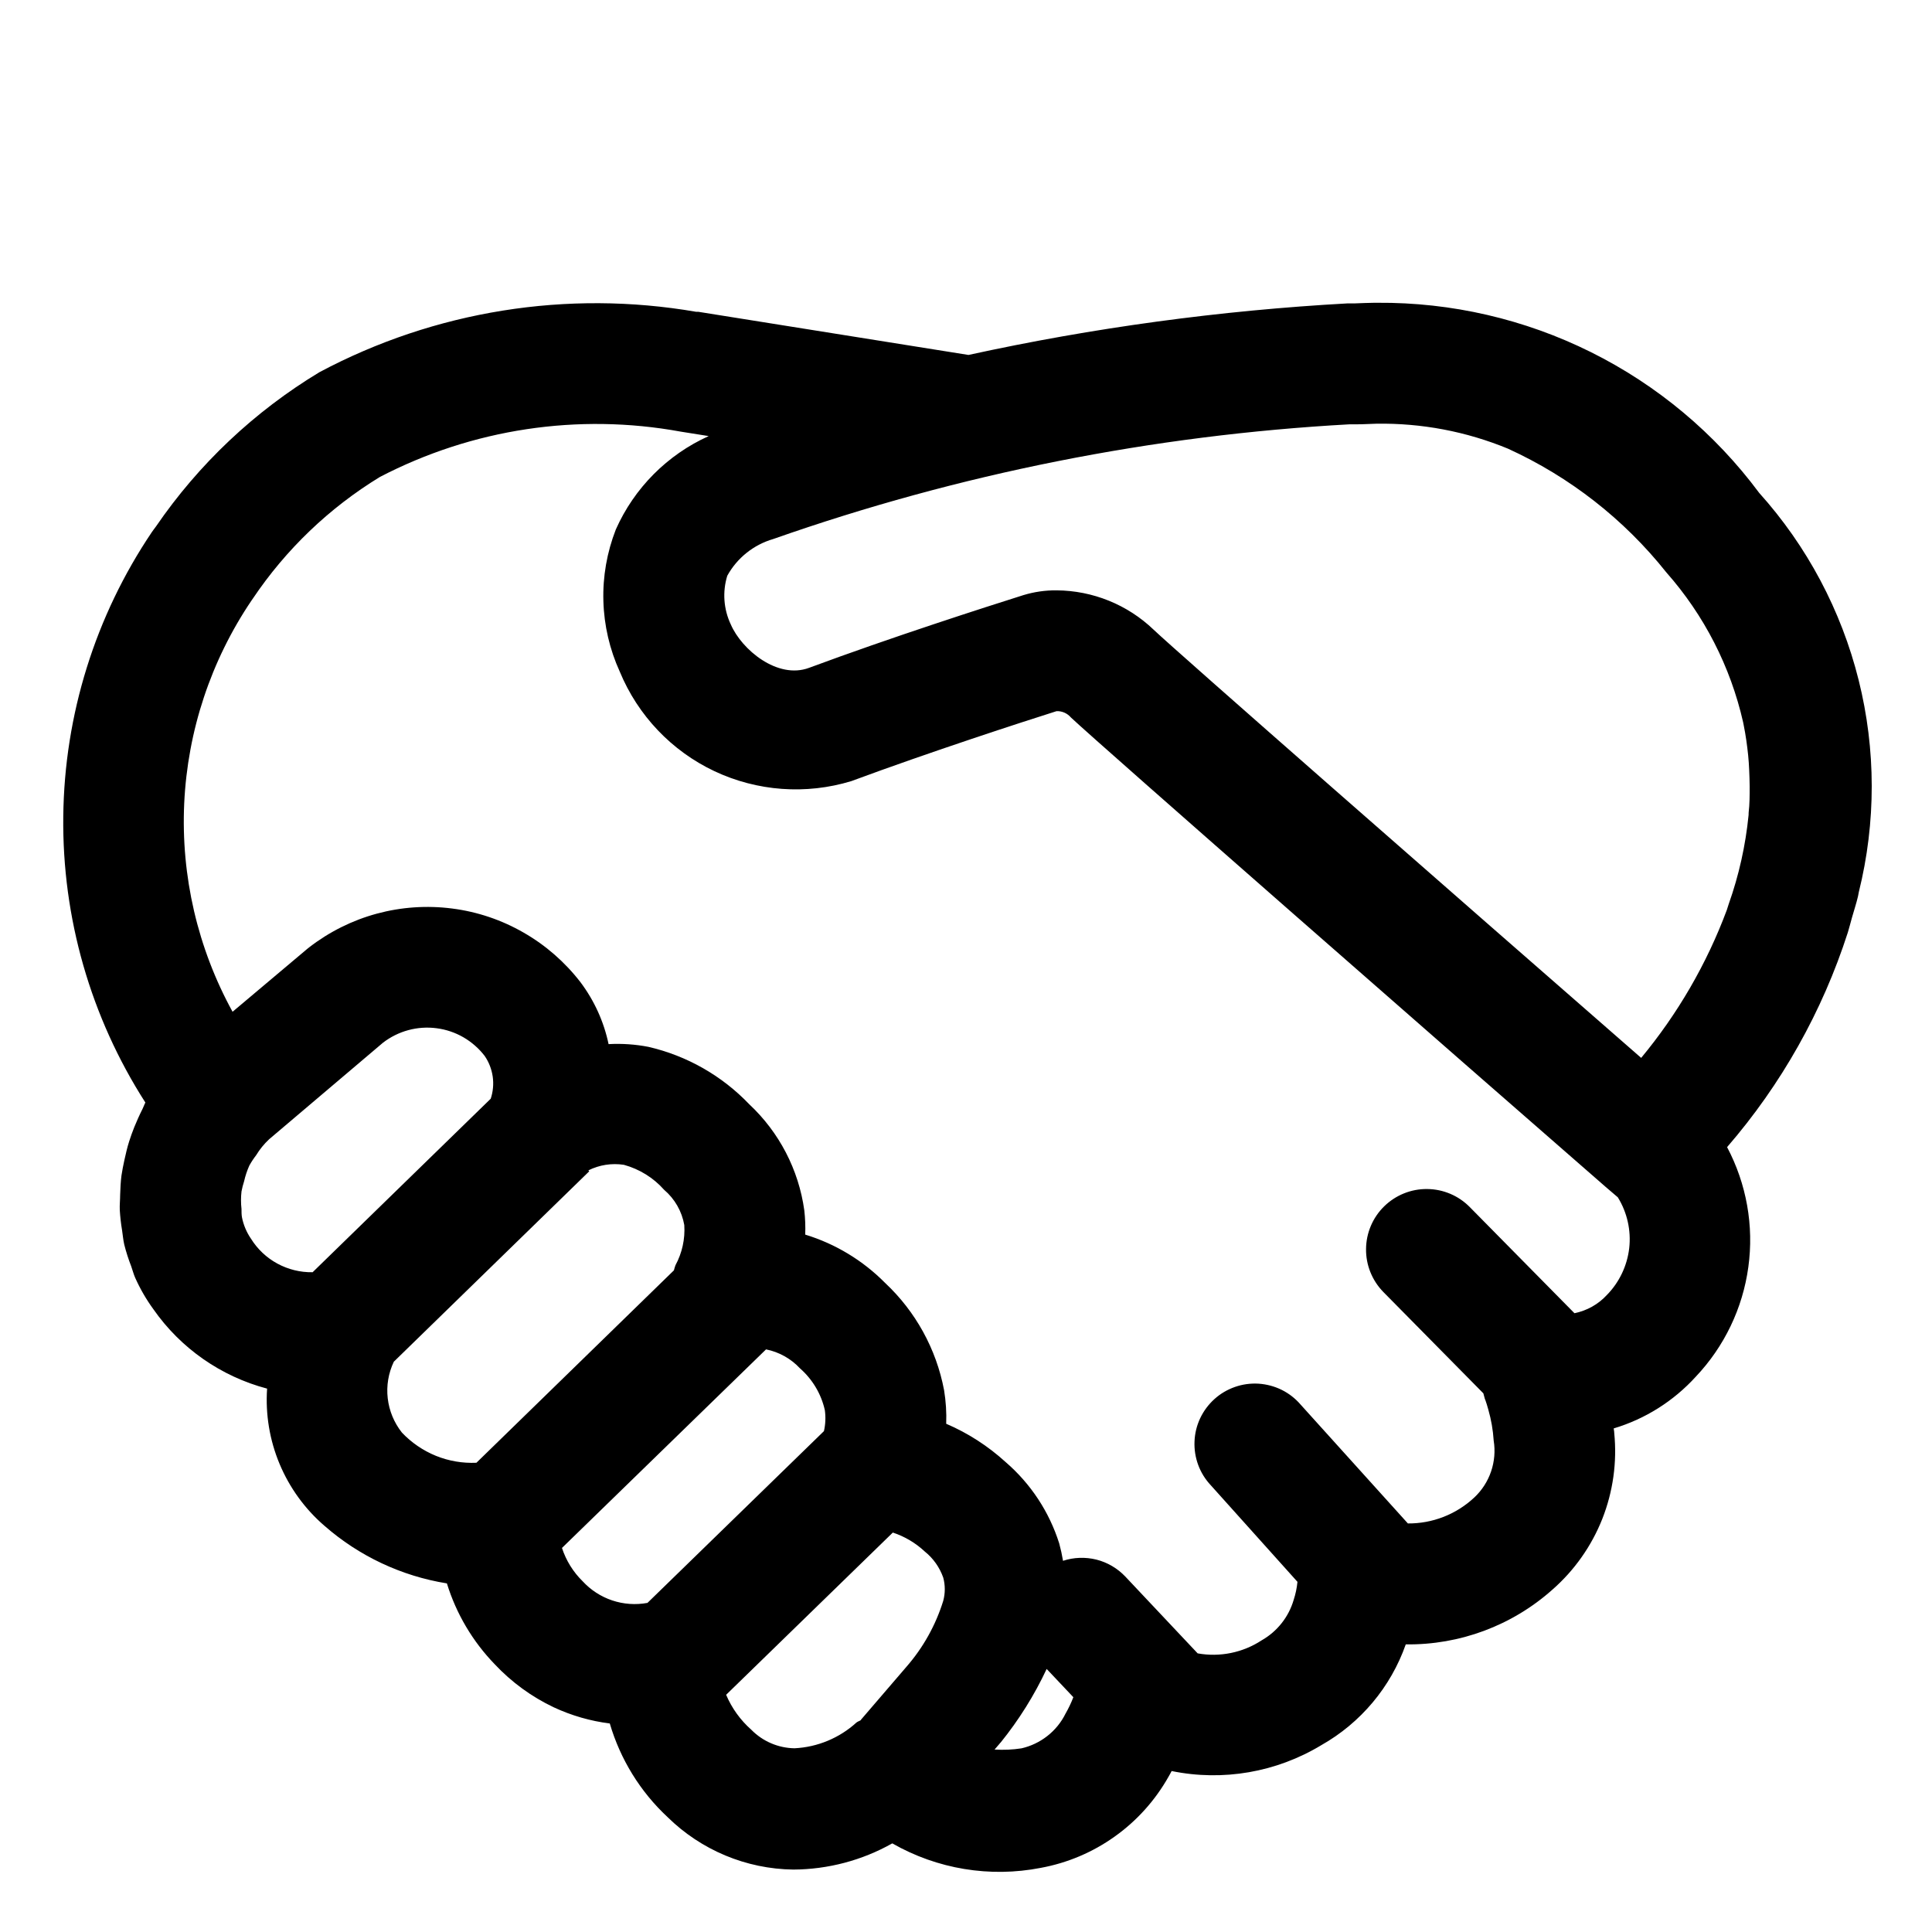
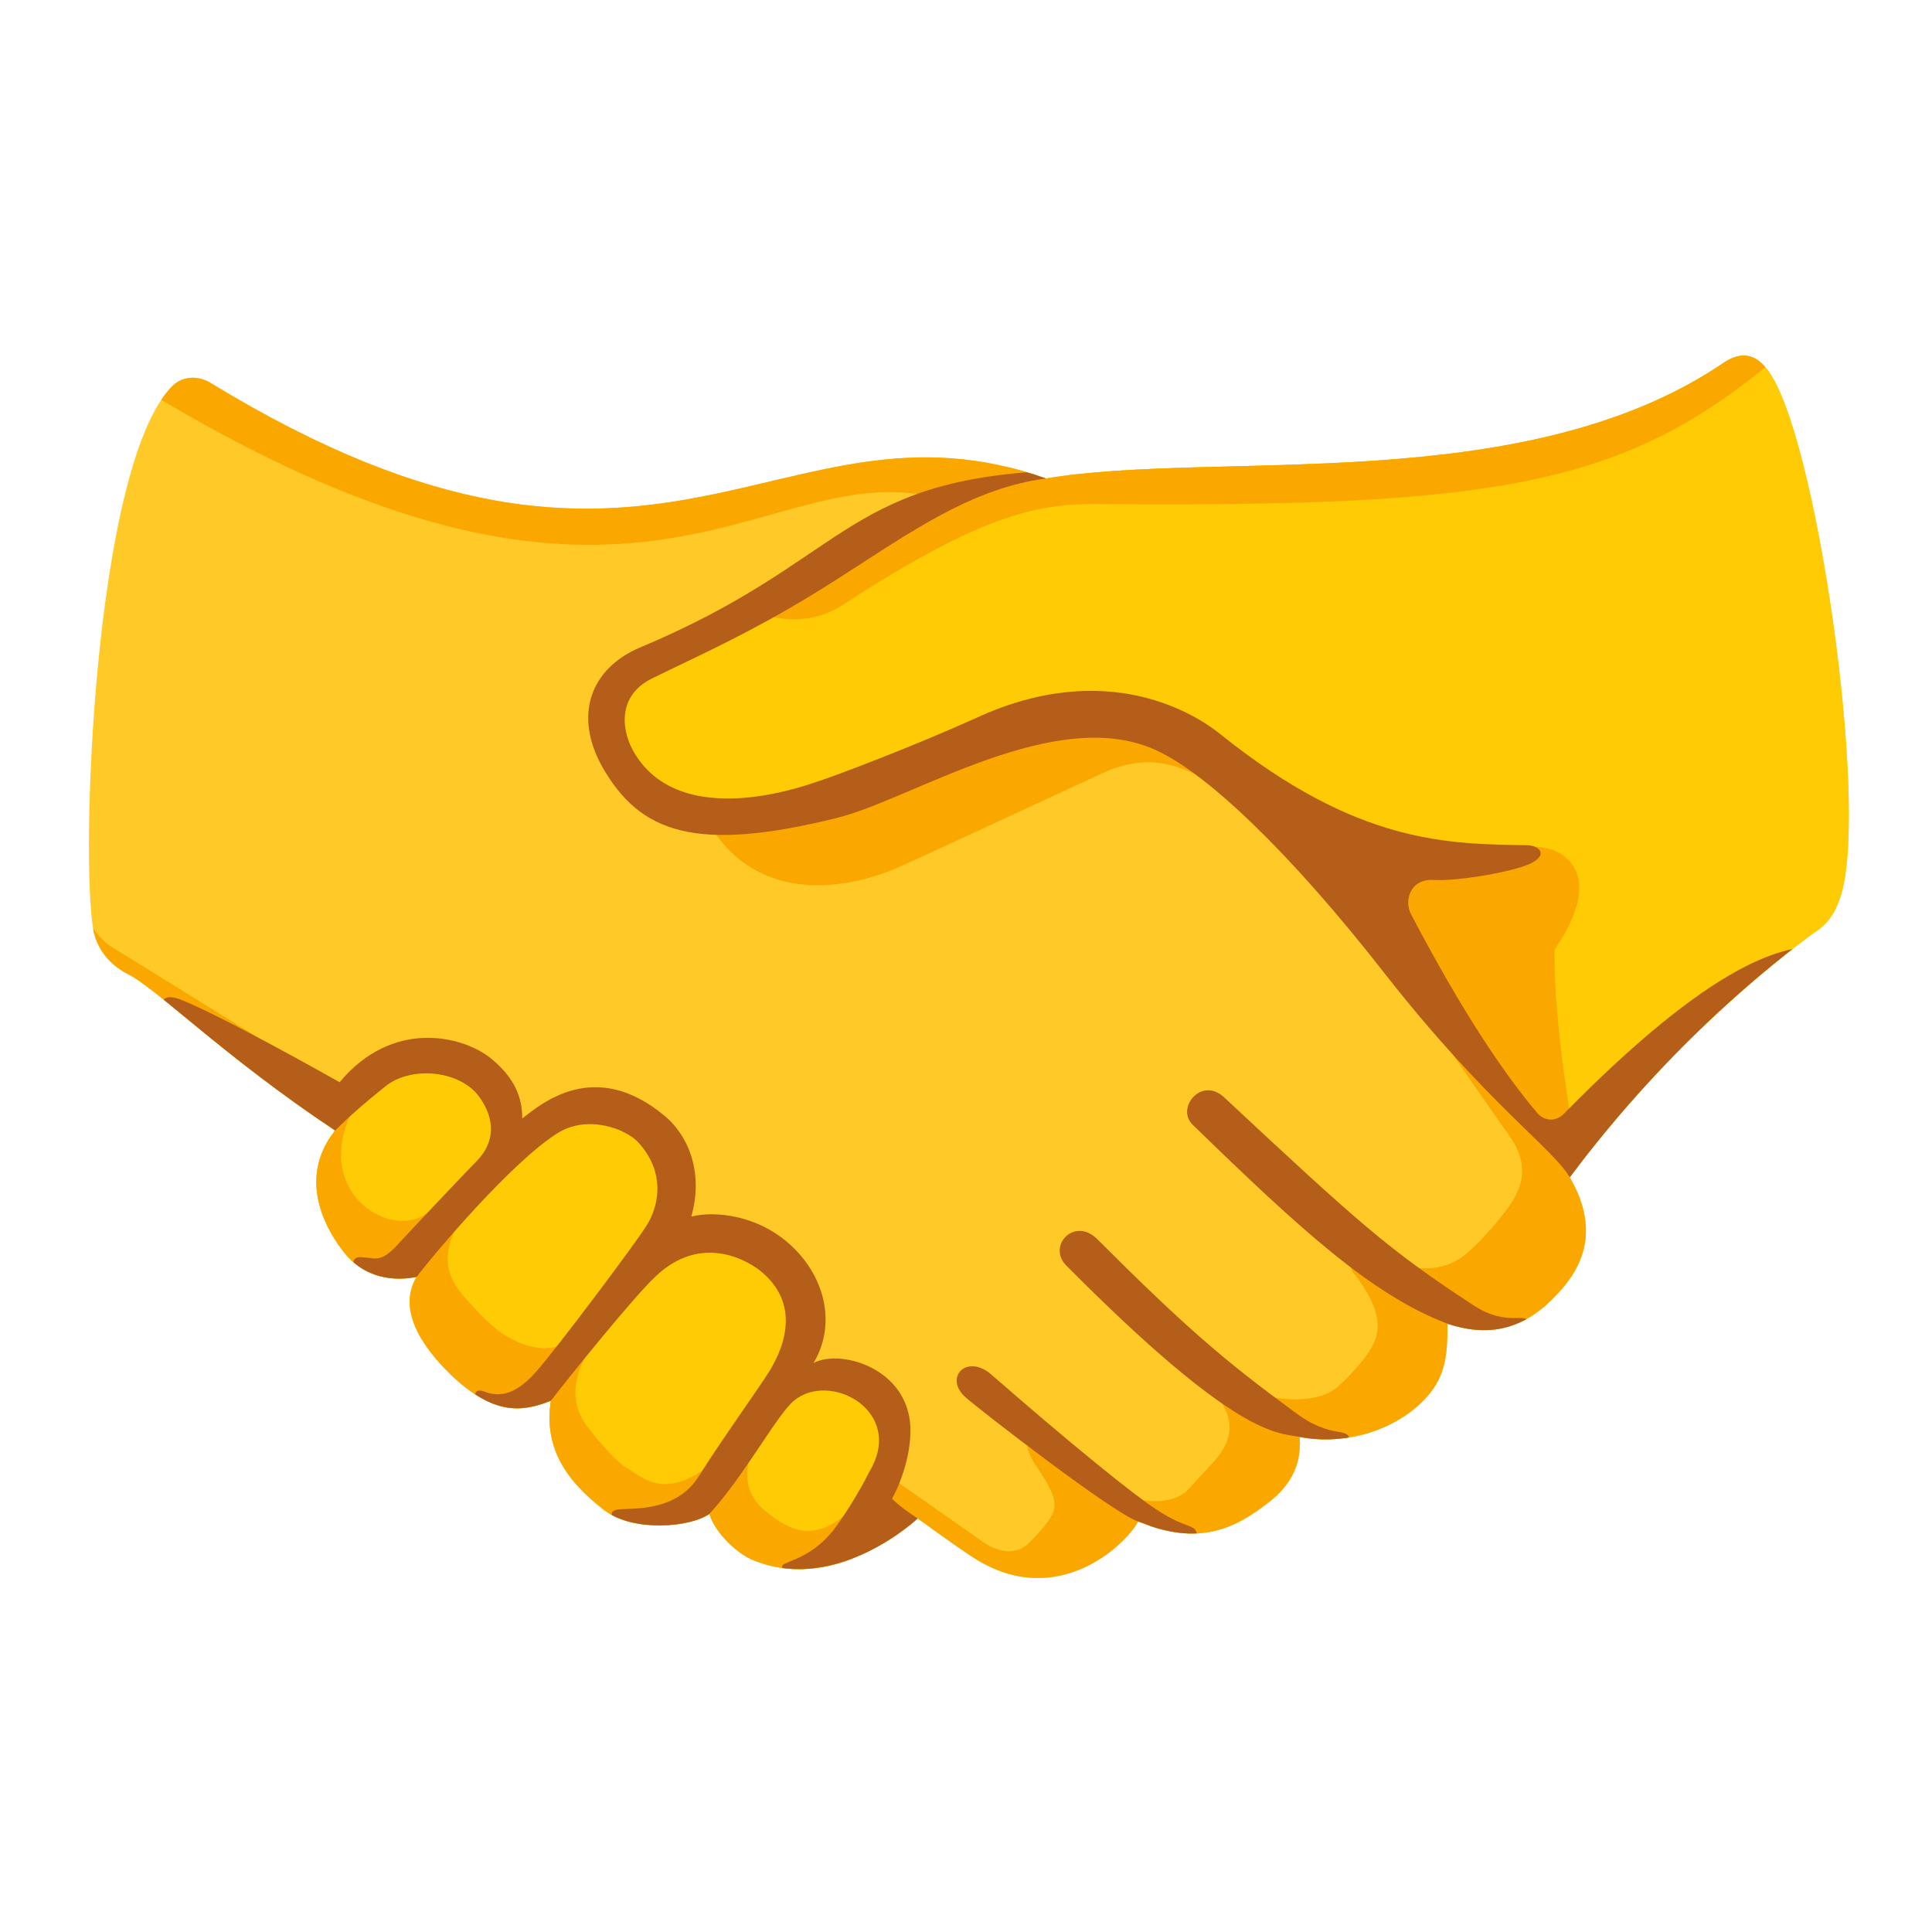
- <svg xmlns="http://www.w3.org/2000/svg" viewBox="0 0 32 32" fill="none">
-   <path d="M30.674 15.2C30.707 15.082 30.746 14.967 30.774 14.847C30.78 14.823 30.782 14.799 30.788 14.775C31.074 13.622 31.073 12.416 30.785 11.264C30.497 10.111 29.931 9.046 29.137 8.163C28.405 7.178 27.451 6.38 26.352 5.833C25.253 5.286 24.041 5.006 22.814 5.015H22.762C22.662 5.015 22.55 5.022 22.444 5.025H22.323C20.21 5.142 18.109 5.427 16.041 5.879L11.564 5.164H11.529C9.397 4.796 7.202 5.147 5.292 6.164C4.216 6.813 3.292 7.685 2.582 8.722L2.541 8.777L2.516 8.812C1.577 10.205 1.067 11.841 1.048 13.521C1.028 15.2 1.501 16.848 2.408 18.262C2.389 18.296 2.378 18.334 2.36 18.369C2.309 18.469 2.265 18.569 2.224 18.669C2.193 18.748 2.164 18.825 2.139 18.906C2.107 19.006 2.083 19.112 2.06 19.216C2.042 19.301 2.024 19.385 2.012 19.47C1.998 19.576 1.994 19.682 1.99 19.789C1.99 19.875 1.98 19.959 1.984 20.044C1.991 20.156 2.003 20.267 2.022 20.378C2.034 20.457 2.04 20.536 2.058 20.614C2.089 20.737 2.128 20.858 2.174 20.976C2.197 21.039 2.212 21.104 2.24 21.166C2.322 21.349 2.422 21.522 2.54 21.684C2.992 22.332 3.66 22.798 4.424 23C4.395 23.426 4.466 23.854 4.631 24.248C4.796 24.642 5.05 24.993 5.374 25.272C5.947 25.774 6.65 26.105 7.402 26.226C7.557 26.729 7.829 27.188 8.195 27.566C8.473 27.862 8.804 28.104 9.171 28.278C9.465 28.415 9.778 28.506 10.1 28.546C10.274 29.139 10.604 29.675 11.056 30.096C11.613 30.644 12.359 30.956 13.14 30.966C13.714 30.963 14.279 30.814 14.779 30.532C15.523 30.958 16.395 31.102 17.237 30.938C17.679 30.857 18.098 30.68 18.463 30.419C18.829 30.159 19.133 29.82 19.354 29.429C19.375 29.396 19.387 29.367 19.406 29.334C20.256 29.508 21.141 29.355 21.884 28.906C22.537 28.537 23.035 27.944 23.284 27.236C24.178 27.248 25.044 26.925 25.711 26.331C26.076 26.012 26.36 25.609 26.539 25.158C26.717 24.706 26.785 24.219 26.737 23.736C26.737 23.708 26.73 23.686 26.728 23.659C27.25 23.503 27.719 23.207 28.086 22.804C28.56 22.304 28.865 21.668 28.958 20.986C29.052 20.303 28.928 19.609 28.606 19C29.505 17.961 30.185 16.752 30.606 15.444C30.63 15.367 30.65 15.283 30.674 15.2ZM28.962 13.5C28.912 14.003 28.802 14.498 28.633 14.974L28.601 15.074C28.269 15.964 27.789 16.791 27.183 17.522C24.046 14.784 19.483 10.788 19.108 10.43C18.675 10.015 18.1 9.782 17.5 9.778C17.314 9.776 17.129 9.803 16.951 9.857C16.317 10.057 14.759 10.557 13.399 11.062C12.879 11.255 12.285 10.762 12.104 10.342C11.985 10.09 11.964 9.803 12.046 9.536C12.209 9.241 12.483 9.022 12.807 8.928C15.883 7.847 19.097 7.207 22.353 7.028H22.474C22.585 7.028 22.695 7.02 22.797 7.018C23.544 7.006 24.285 7.146 24.976 7.431C26 7.898 26.899 8.6 27.6 9.481C28.226 10.189 28.663 11.043 28.872 11.964L28.881 12.01C28.915 12.178 28.938 12.346 28.955 12.51C28.963 12.593 28.969 12.675 28.972 12.756C28.975 12.837 28.98 12.939 28.98 13.029C28.98 13.174 28.98 13.318 28.963 13.461L28.962 13.5ZM4.007 20.159C4 20.116 4 20.069 4 20.024C3.989 19.928 3.989 19.83 4 19.734C4.011 19.677 4.025 19.621 4.043 19.566C4.063 19.477 4.092 19.39 4.129 19.307C4.162 19.247 4.2 19.189 4.242 19.135C4.301 19.037 4.374 18.948 4.457 18.87L4.463 18.865L6.344 17.27C6.469 17.174 6.612 17.103 6.764 17.062C6.916 17.021 7.075 17.01 7.232 17.031C7.388 17.051 7.539 17.102 7.676 17.181C7.812 17.26 7.932 17.365 8.028 17.49C8.098 17.592 8.143 17.709 8.161 17.832C8.178 17.955 8.167 18.08 8.128 18.198L5.178 21.072C4.974 21.076 4.773 21.026 4.594 20.929C4.415 20.832 4.265 20.69 4.157 20.517C4.083 20.409 4.032 20.288 4.007 20.159ZM6.523 22.554L9.76 19.4L9.745 19.385C9.927 19.294 10.133 19.262 10.334 19.293C10.591 19.364 10.823 19.507 11 19.707C11.176 19.857 11.294 20.063 11.334 20.291C11.349 20.522 11.298 20.753 11.188 20.956C11.178 20.984 11.169 21.012 11.162 21.041L7.891 24.228C7.661 24.238 7.432 24.199 7.22 24.113C7.007 24.026 6.815 23.895 6.657 23.728C6.527 23.564 6.446 23.368 6.422 23.16C6.398 22.953 6.433 22.743 6.523 22.554ZM9.308 25.639L12.688 22.35C12.903 22.393 13.1 22.503 13.25 22.664C13.457 22.846 13.602 23.088 13.662 23.357C13.678 23.473 13.673 23.59 13.647 23.704L10.724 26.549C10.529 26.585 10.328 26.571 10.14 26.508C9.952 26.445 9.783 26.335 9.649 26.189C9.493 26.036 9.376 25.847 9.308 25.639ZM12.445 28.651C12.264 28.491 12.121 28.293 12.027 28.071L14.788 25.384C14.985 25.449 15.165 25.556 15.316 25.697C15.457 25.81 15.563 25.96 15.623 26.13C15.657 26.256 15.657 26.389 15.623 26.515C15.498 26.918 15.29 27.291 15.012 27.609L14.256 28.489H14.262C14.237 28.505 14.209 28.512 14.186 28.53C13.904 28.787 13.541 28.938 13.16 28.957C12.891 28.953 12.634 28.843 12.445 28.651ZM16.919 28.958C16.771 28.981 16.622 28.987 16.473 28.978L16.547 28.892L16.571 28.863L16.572 28.864C16.875 28.489 17.132 28.079 17.336 27.643L17.778 28.111C17.742 28.205 17.698 28.297 17.648 28.384C17.577 28.528 17.474 28.654 17.348 28.753C17.222 28.852 17.076 28.922 16.919 28.958ZM23.319 25.233L21.54 23.262C21.453 23.161 21.347 23.079 21.228 23.02C21.108 22.961 20.979 22.927 20.846 22.918C20.713 22.91 20.58 22.928 20.455 22.972C20.329 23.016 20.213 23.084 20.115 23.173C20.016 23.262 19.936 23.37 19.879 23.49C19.822 23.611 19.79 23.741 19.785 23.874C19.779 24.007 19.8 24.139 19.846 24.264C19.892 24.389 19.963 24.503 20.054 24.6L21.49 26.2C21.48 26.302 21.459 26.402 21.427 26.5C21.344 26.783 21.154 27.023 20.897 27.169C20.584 27.374 20.205 27.451 19.837 27.385L18.637 26.111C18.507 25.975 18.342 25.878 18.16 25.832C17.977 25.787 17.786 25.793 17.607 25.852C17.591 25.755 17.57 25.659 17.544 25.564C17.379 25.041 17.072 24.575 16.657 24.217C16.366 23.952 16.034 23.737 15.672 23.582C15.679 23.396 15.667 23.21 15.637 23.026C15.508 22.345 15.166 21.723 14.66 21.249C14.292 20.877 13.838 20.602 13.337 20.449C13.342 20.316 13.337 20.182 13.322 20.049C13.229 19.375 12.907 18.755 12.41 18.29C11.958 17.817 11.377 17.486 10.739 17.339C10.522 17.297 10.301 17.282 10.08 17.294C10.002 16.922 9.843 16.573 9.615 16.269C9.358 15.936 9.038 15.656 8.673 15.447C8.309 15.237 7.906 15.101 7.489 15.048C7.071 14.994 6.647 15.023 6.241 15.133C5.835 15.243 5.455 15.433 5.122 15.69L5.087 15.718L3.852 16.758C3.273 15.704 2.996 14.51 3.051 13.308C3.107 12.106 3.492 10.943 4.166 9.946L4.187 9.916C4.735 9.1 5.453 8.412 6.292 7.9C7.823 7.103 9.576 6.838 11.274 7.149L11.738 7.223C11.053 7.532 10.505 8.083 10.2 8.77C10.053 9.147 9.982 9.55 9.994 9.955C10.005 10.359 10.098 10.758 10.266 11.126C10.566 11.851 11.124 12.438 11.833 12.773C12.542 13.107 13.35 13.166 14.1 12.938C15.42 12.449 16.934 11.958 17.5 11.779C17.545 11.777 17.59 11.786 17.631 11.804C17.672 11.822 17.709 11.85 17.738 11.884C18.227 12.344 24.13 17.511 26.596 19.66L26.796 19.831C26.951 20.082 27.018 20.379 26.985 20.673C26.951 20.966 26.82 21.241 26.613 21.451C26.471 21.605 26.283 21.709 26.078 21.751L24.345 19.994C24.159 19.804 23.904 19.696 23.638 19.694C23.372 19.691 23.116 19.795 22.926 19.981C22.736 20.167 22.628 20.422 22.626 20.688C22.623 20.954 22.727 21.21 22.913 21.4L24.569 23.078C24.576 23.108 24.584 23.138 24.593 23.167L24.605 23.198C24.616 23.229 24.633 23.28 24.651 23.347C24.699 23.514 24.729 23.686 24.74 23.86C24.768 24.031 24.753 24.207 24.697 24.372C24.641 24.536 24.546 24.684 24.419 24.803C24.12 25.083 23.725 25.237 23.316 25.233H23.319Z" fill="currentColor" />
+ <svg xmlns="http://www.w3.org/2000/svg" xmlns:xlink="http://www.w3.org/1999/xlink" xml:space="preserve" id="handshake-Layer_2_00000161596290238282152640000003633794900323881399_" x="0" y="0" version="1.1" viewBox="0 0 128 128">
+   <path id="handshake-Lhand_L" d="M69.3 31.7c11.4-1.9 31.6 1.3 44.8-7.6 1.7-1.2 2.6-.1 3 .4 3.2 4.1 6.7 28.5 4.9 34.7-.5 1.7-1.2 2.2-2.1 2.8-2.1 1.6-9 6.8-15.9 16 1.8 3.1 1.2 5.6-.8 7.7-2 2.2-4.3 3-7.3 2 0 2.4-.2 3.7-1.7 5.2-2.3 2.2-5.6 2.8-8.1 2.3.2 2.5-1.3 3.8-2.4 4.6-2.5 1.9-4.9 2.4-8.3 1-.7 1.4-5.3 6-10.9 2.4-1.1-.7-3.7-2.6-3.7-2.6s-5.3 5-10.8 2.8c-1.1-.4-2.6-1.8-3-3.1-1.3.9-5 1.2-6.9-.2-1.8-1.4-4.2-3.6-3.6-7.3-2 .8-3.8.9-6.5-1.6-2-1.9-3.7-4.4-2.4-6.6-2.1.4-3.7-.3-4.7-1.5s-3.4-4.8-.7-8.2c-7.5-5-11.9-9.5-13.8-10.4-1.1-.6-1.9-1.5-2.2-2.8-.9-4.7 0-30.5 5.1-36 .9-1 2.1-.7 2.7-.3 29.7 18.1 37.5 0 55.3 6.3" style="fill:#ffca28" />
+   <path id="handshake-Rhand_L" d="M51 93c2.6-3 3.4-6.7.9-9.2-3.5-3.4-6.3-2.1-8.9-.8 2.6-2.9 2.2-6.4-.1-8.4C39.5 71.7 36 74 33 77c.6-2 1.7-2.7-.9-5.7-2.4-2.7-8.4-.3-9.9 3.6-2.7 3.4-.3 7 .7 8.2s2.6 1.9 4.7 1.5c-1.3 2.2.4 4.7 2.4 6.6 2.7 2.5 4.5 2.4 6.5 1.6-.6 3.7 1.8 5.9 3.6 7.3 1.9 1.4 5.6 1.1 6.9.2.4 1.3 1.9 2.7 3 3.1 2.3.9 4.6.6 6.4-.1 2.9-3.7 4.2-9.2 1.1-11.6C55.2 90 53 91 51 93m66.1-68.5c-.4-.5-1.3-1.6-3-.4-13.2 8.9-33.4 5.7-44.8 7.6-2.4 0-3.7.1-6.6 1.2-4.4 1.7-11.7 7.8-19.5 10.8-3.6 1.4-4.5 6.8-.1 9.1 9.3 5 19.5-4.6 29-5.2C80.4 47 87.2 57 92 63c2.9 3.7 7.7 10 12 15 6.4-8.7 13.9-14.5 15.9-16 .9-.6 1.6-1.1 2.1-2.8 1.8-6.2-1.7-30.6-4.9-34.7" style="fill:#ffcb05" />
+   <g id="handshake-Lhand_L_00000022558525288228140080000016877724492960837023_">
+     <defs>
+       <path id="handshake-SVGID_1_" d="M69.3 31.7c11.4-1.9 31.6 1.3 44.8-7.6 1.7-1.2 2.6-.1 3 .4 3.2 4.1 6.7 28.5 4.9 34.7-.5 1.7-1.2 2.2-2.1 2.8-2.1 1.6-9 6.8-15.9 16 1.8 3.1 1.2 5.6-.8 7.7-2 2.2-4.3 3-7.3 2 0 2.4-.2 3.7-1.7 5.2-2.3 2.2-5.6 2.8-8.1 2.3.2 2.5-1.3 3.8-2.4 4.6-2.5 1.9-4.9 2.4-8.3 1-.7 1.4-5.3 6-10.9 2.4-1.1-.7-3.7-2.6-3.7-2.6s-5.3 5-10.8 2.8c-1.1-.4-2.6-1.8-3-3.1-1.3.9-5 1.2-6.9-.2-1.8-1.4-4.2-3.6-3.6-7.3-2 .8-3.8.9-6.5-1.6-2-1.9-3.7-4.4-2.4-6.6-2.1.4-3.7-.3-4.7-1.5s-3.4-4.8-.7-8.2c-7.5-5-11.9-9.5-13.8-10.4-1.1-.6-1.9-1.5-2.2-2.8-.9-4.7 0-30.5 5.1-36 .9-1 2.1-.7 2.7-.3 29.7 18.1 37.5 0 55.3 6.3" />
+     </defs>
+     <clipPath id="handshake-SVGID_00000050659491665063980300000008230102799415962294_">
+       <use xlink:href="#handshake-SVGID_1_" style="overflow:visible" />
+     </clipPath>
+     <g style="clip-path:url(#handshake-SVGID_00000050659491665063980300000008230102799415962294_)">
+       <path d="M22.5 72.1s-14-8.7-15-9.3-1.6-1.6-2.3-3-.8 1.4-.8 1.4l12.2 17.5c2.2-1.9 4.4-3.8 6.6-5.9-.2-.5-.7-.7-.7-.7m82.6 5.4c-4.7-1.9-5.9-8.2-10.5-10 1.9 2.7 4.7 6.8 5.3 7.6 1.6 2.2.8 3.6.3 4.5-.6.9-1.9 2.5-3.1 3.5-1.8 1.5-4.2.9-5.3.2s-3.3-.4-2 1.2c2.3 3 1.3 4.3 1 4.9-.5.8-1.5 1.9-2.2 2.5-1.4 1.2-4.4.9-5.5.2s-3.6-.9-2.5.4c1.7 2 .4 3.6.1 4s-1 1.1-2 2.2c-.8.9-2.9 1-4.1.3-.7-.4-4.2-3.3-5-3.8s-2.4-.1-.9 2c1.5 2.2 1.3 2.7.8 3.5-.2.3-.6.8-1.3 1.5-1.4 1.4-3.3-.2-3.3-.2l-5.7-4s-.3.2-1.1.7c.3 2.7 1.3 5.4 1.7 8l2.3.3 22.4-4.3 23.8-18.2zM80.8 52.2c-1.9-1.1-4.2-2.6-7.7-1s-11.6 5.4-13.9 6.4c-2.4 1-8.4 2.6-11.9-2.5 4.6-1.3 19.8-7 19.8-7l6.8-.9 5.3 1.9s1.8 1.4 2.4 2c.7.6-.8 1.1-.8 1.1M78 20.5c-30.6.2-68.9.4-68.9.4l.6 5c31.8 19.3 40.3 4.9 51.5 6.9 3.2-.5 8.8-1.6 10.7-1.8 6.5-3.4 5.7-1.2 6.1-10.5" style="fill:#faa700" />
+     </g>
+   </g>
+   <g id="handshake-Lhand_D">
+     <defs>
+       <path id="handshake-SVGID_00000136396513572373996840000011219656396816215200_" d="M69.3 31.7c11.4-1.9 31.6 1.3 44.8-7.6 1.7-1.2 2.6-.1 3 .4 3.2 4.1 6.7 28.5 4.9 34.7-.5 1.7-1.2 2.2-2.1 2.8-2.1 1.6-9 6.8-15.9 16 1.8 3.1 1.2 5.6-.8 7.7-2 2.2-4.3 3-7.3 2 0 2.4-.2 3.7-1.7 5.2-2.3 2.2-5.6 2.8-8.1 2.3.2 2.5-1.3 3.8-2.4 4.6-2.5 1.9-4.9 2.4-8.3 1-.7 1.4-5.3 6-10.9 2.4-1.1-.7-3.7-2.6-3.7-2.6s-5.3 5-10.8 2.8c-1.1-.4-2.6-1.8-3-3.1-1.3.9-5 1.2-6.9-.2-1.8-1.4-4.2-3.6-3.6-7.3-2 .8-3.8.9-6.5-1.6-2-1.9-3.7-4.4-2.4-6.6-2.1.4-3.7-.3-4.7-1.5s-3.4-4.8-.7-8.2c-7.5-5-11.9-9.5-13.8-10.4-1.1-.6-1.9-1.5-2.2-2.8-.9-4.7 0-30.5 5.1-36 .9-1 2.1-.7 2.7-.3 29.7 18.1 37.5 0 55.3 6.3" />
+     </defs>
+     <clipPath id="handshake-SVGID_00000068674858325689563410000017141700197052902077_">
+       <use xlink:href="#handshake-SVGID_00000136396513572373996840000011219656396816215200_" style="overflow:visible" />
+     </clipPath>
+     <g style="clip-path:url(#handshake-SVGID_00000068674858325689563410000017141700197052902077_)">
+       <path d="M22.5 71.7c-.7-.4-8-4.5-10.6-5.5-1.1-.4-1.3.2-1.1.6l4.5 5.1s5.2 4.7 6.9 3c.8-.8 1.5-2.4.3-3.2m73.4 16c-5-1.9-9.7-6.2-16.9-13.2-1.1-1.1.6-3.2 2.1-1.8C90 81 92 82.8 97.5 86.4c2.5 1.7 3.8.3 3.8 1.4 0 .7-.7 1.3-2 1.4s-3.4-1.5-3.4-1.5m-9.8 7.5c-1.5-.3-4.1.1-15.5-11.4-1.2-1.3.6-3.2 2.1-1.7 5.9 5.9 8.5 8.1 13 11.4 2.6 2 3.7.9 3.7 2 0 .8-3.3-.3-3.3-.3m-10.7 5.6c-1.6-.5-10.5-7.4-11.4-8.2-1.5-1.3 0-2.9 1.6-1.6 5.5 4.8 9.6 8.1 11 9 2.1 1.4 2.7.9 2.7 1.8s-2.3-.5-3.9-1" style="fill:#b55e19" />
+     </g>
+   </g>
+   <g id="handshake-Rhand_M">
+     <defs>
+       <path id="handshake-SVGID_00000026881304492132840420000002662522521691577738_" d="M69.3 31.7c11.4-1.9 31.6 1.3 44.8-7.6 1.7-1.2 2.6-.1 3 .4 3.2 4.1 6.7 28.5 4.9 34.7-.5 1.7-1.2 2.2-2.1 2.8-2.1 1.6-9 6.8-15.9 16 1.8 3.1 1.2 5.6-.8 7.7-2 2.2-4.3 3-7.3 2 0 2.4-.2 3.7-1.7 5.2-2.3 2.2-5.6 2.8-8.1 2.3.2 2.5-1.3 3.8-2.4 4.6-2.5 1.9-4.9 2.4-8.3 1-.7 1.4-5.3 6-10.9 2.4-1.1-.7-3.7-2.6-3.7-2.6s-5.3 5-10.8 2.8c-1.1-.4-2.6-1.8-3-3.1-1.3.9-5 1.2-6.9-.2-1.8-1.4-4.2-3.6-3.6-7.3-2 .8-3.8.9-6.5-1.6-2-1.9-3.7-4.4-2.4-6.6-2.1.4-3.7-.3-4.7-1.5s-3.4-4.8-.7-8.2c-7.5-5-11.9-9.5-13.8-10.4-1.1-.6-1.9-1.5-2.2-2.8-.9-4.7 0-30.5 5.1-36 .9-1 2.1-.7 2.7-.3 29.7 18.1 37.5 0 55.3 6.3" />
+     </defs>
+     <clipPath id="handshake-SVGID_00000070815473304232962190000001698117849715451524_">
+       <use xlink:href="#handshake-SVGID_00000026881304492132840420000002662522521691577738_" style="overflow:visible" />
+     </clipPath>
+     <g style="clip-path:url(#handshake-SVGID_00000070815473304232962190000001698117849715451524_)">
+       <path d="M115.1 20.4s-16.8 0-37.1.1c-.4 9.3-11.2 9.6-17.8 13-2.9 2.1-10.4 6.9-10.4 6.9s3 1.6 6-.3c9.5-6.2 13.2-6.8 17.4-6.7 26.2.2 34.5-1.3 44.4-9.6 1.6-1.3-2.6-3.3-2.5-3.4m-57 78.2q-.75.45-1.8 1.5c-2.3 2.1-3.9 1.4-5.6 0s-1.2-3.1-.8-4.3-.4-.5-2.9 1.3c-2.9 2.2-4.3.9-5.4.2-.6-.3-1.7-1.5-2.7-2.8-1.6-2.1-.3-4.3.1-5s.1-1.4-1.1-.7c-2 1.2-3.9 0-4.7-.5-.7-.5-1.9-1.7-2.7-2.7-1.6-2-.5-3.7-.1-4.7s-.5-1.6-2.3-.4c-2.4 1.5-7.2-1.5-4.9-6.6.2-.5-.4-.9-1 1-2.2 2.1-3.4 1.9-5.6 3.8l.8 1.1 11 13.6 17.4 11.4 14 1.9c-.4-2.7-1.4-5.4-1.7-8.1m47-21.1-.7-1.5s-1.5-7.9-1.4-13.1c2.4-3.5 1.9-5.6.1-6.5-1.8-.8-5.3.1-8.6-.5L89.9 58l3 7s.7 1 1.7 2.4c4.6 1.8 5.8 8.2 10.5 10.1" style="fill:#faa700" />
+     </g>
+   </g>
+   <g id="handshake-Rhand_D">
+     <defs>
+       <path id="handshake-SVGID_00000062879743151189861620000003395942956702172582_" d="M69.3 31.7c11.4-1.9 31.6 1.3 44.8-7.6 1.7-1.2 2.6-.1 3 .4 3.2 4.1 6.7 28.5 4.9 34.7-.5 1.7-1.2 2.2-2.1 2.8-2.1 1.6-9 6.8-15.9 16 1.8 3.1 1.2 5.6-.8 7.7-2 2.2-4.3 3-7.3 2 0 2.4-.2 3.7-1.7 5.2-2.3 2.2-5.6 2.8-8.1 2.3.2 2.5-1.3 3.8-2.4 4.6-2.5 1.9-4.9 2.4-8.3 1-.7 1.4-5.3 6-10.9 2.4-1.1-.7-3.7-2.6-3.7-2.6s-5.3 5-10.8 2.8c-1.1-.4-2.6-1.8-3-3.1-1.3.9-5 1.2-6.9-.2-1.8-1.4-4.2-3.6-3.6-7.3-2 .8-3.8.9-6.5-1.6-2-1.9-3.7-4.4-2.4-6.6-2.1.4-3.7-.3-4.7-1.5s-3.4-4.8-.7-8.2c-7.5-5-11.9-9.5-13.8-10.4-1.1-.6-1.9-1.5-2.2-2.8-.9-4.7 0-30.5 5.1-36 .9-1 2.1-.7 2.7-.3 29.7 18.1 37.5 0 55.3 6.3" />
+     </defs>
+     <clipPath id="handshake-SVGID_00000044900857984647587650000011842617158733516931_">
+       <use xlink:href="#handshake-SVGID_00000062879743151189861620000003395942956702172582_" style="overflow:visible" />
+     </clipPath>
+     <g style="clip-path:url(#handshake-SVGID_00000044900857984647587650000011842617158733516931_)">
+       <path d="M120.6 62.6c-1.8.3-5.8-.2-17 11.2-.5.5-1.2.5-1.7 0-2.3-2.7-5.1-6.9-8.4-13.2-.5-.9-.1-2.4 1.5-2.3s5.7-.6 6.6-1.2c1-.6.2-1.1-.4-1.1-5.2-.1-11.2 0-20.4-7.4-1.5-1.2-7.4-5.1-16.2-1-4 1.8-9.2 3.8-10.8 4.3-2.7.9-9 2.4-11.7-1.9-.9-1.4-1.3-3.8 1-5 2.4-1.2 5.4-2.5 9.2-4.7 6.1-3.5 10.9-7.8 17-8.6.6-1 .6-.6.1-.5-13.6.7-13.4 6-27 11.7-3.3 1.4-4.4 4.5-2.5 7.9 2.5 4.4 6.2 5.7 15.5 3.4 5-1.2 14.7-7.7 21.4-4.4 3.1 1.5 8.4 6.3 15.1 14.9 6.6 8.4 11 11.4 12.1 13.3 2.7.6 9-5.2 9-5.2zm-98.1 9.1c3.5-4.2 8.1-3.1 10-1.6 1.6 1.3 2.1 2.6 2.1 4 1.3-1 4.8-4 9.4-.2 1.7 1.4 2.6 3.9 1.8 6.7 1.6-.4 4.5-.1 6.7 2s2.9 5.2 1.4 7.7c1.9-1 6.8.5 6.4 5-.1 1.4-.6 2.9-1.2 4 .6.6 1.7 1.3 1.7 1.3l.2 2.9s-7.1.9-7.8 1.1c-.8.2-1.8-.8-1.2-1 .6-.3 1.9-.6 3.2-2.2 1.2-1.6 2.1-3.3 2.4-3.9 2.4-4-2.6-6.7-5-4.7-1.1.9-3.3 5-5.6 7.5-3.2 3.7-5.8.8-6 .6-.3-.2-.9-.8 0-.9s3.8.2 5.3-2.2 4.1-6 4.7-7 2.3-4.1-.5-6.5c-.8-.7-4-2.7-7.1.3-1.3 1.2-5.6 6.5-6.9 8.2s-3.8 1.5-4.8.2c-.3-.4-.4-1.1.4-.8s1.9.4 3.4-1.3 6.5-8.4 7.2-9.5c.8-1.1 1.6-3.5-.4-5.7-.8-.9-3.4-1.9-5.4-.6-3 1.9-8 7.8-9.3 9.5s-3.7-.1-4-.5-.3-.9.5-.8c.9.1 1.2.3 2.3-.9s4.8-5.1 5.3-5.6c1-1.1 1.2-2.6 0-4.2-1.3-1.7-4.5-2-6.2-.6-1.5 1.2-2.5 2.1-3.3 2.9-.7-.9-.7-2 .3-3.2" style="fill:#b55e19" />
+     </g>
+   </g>
</svg>
